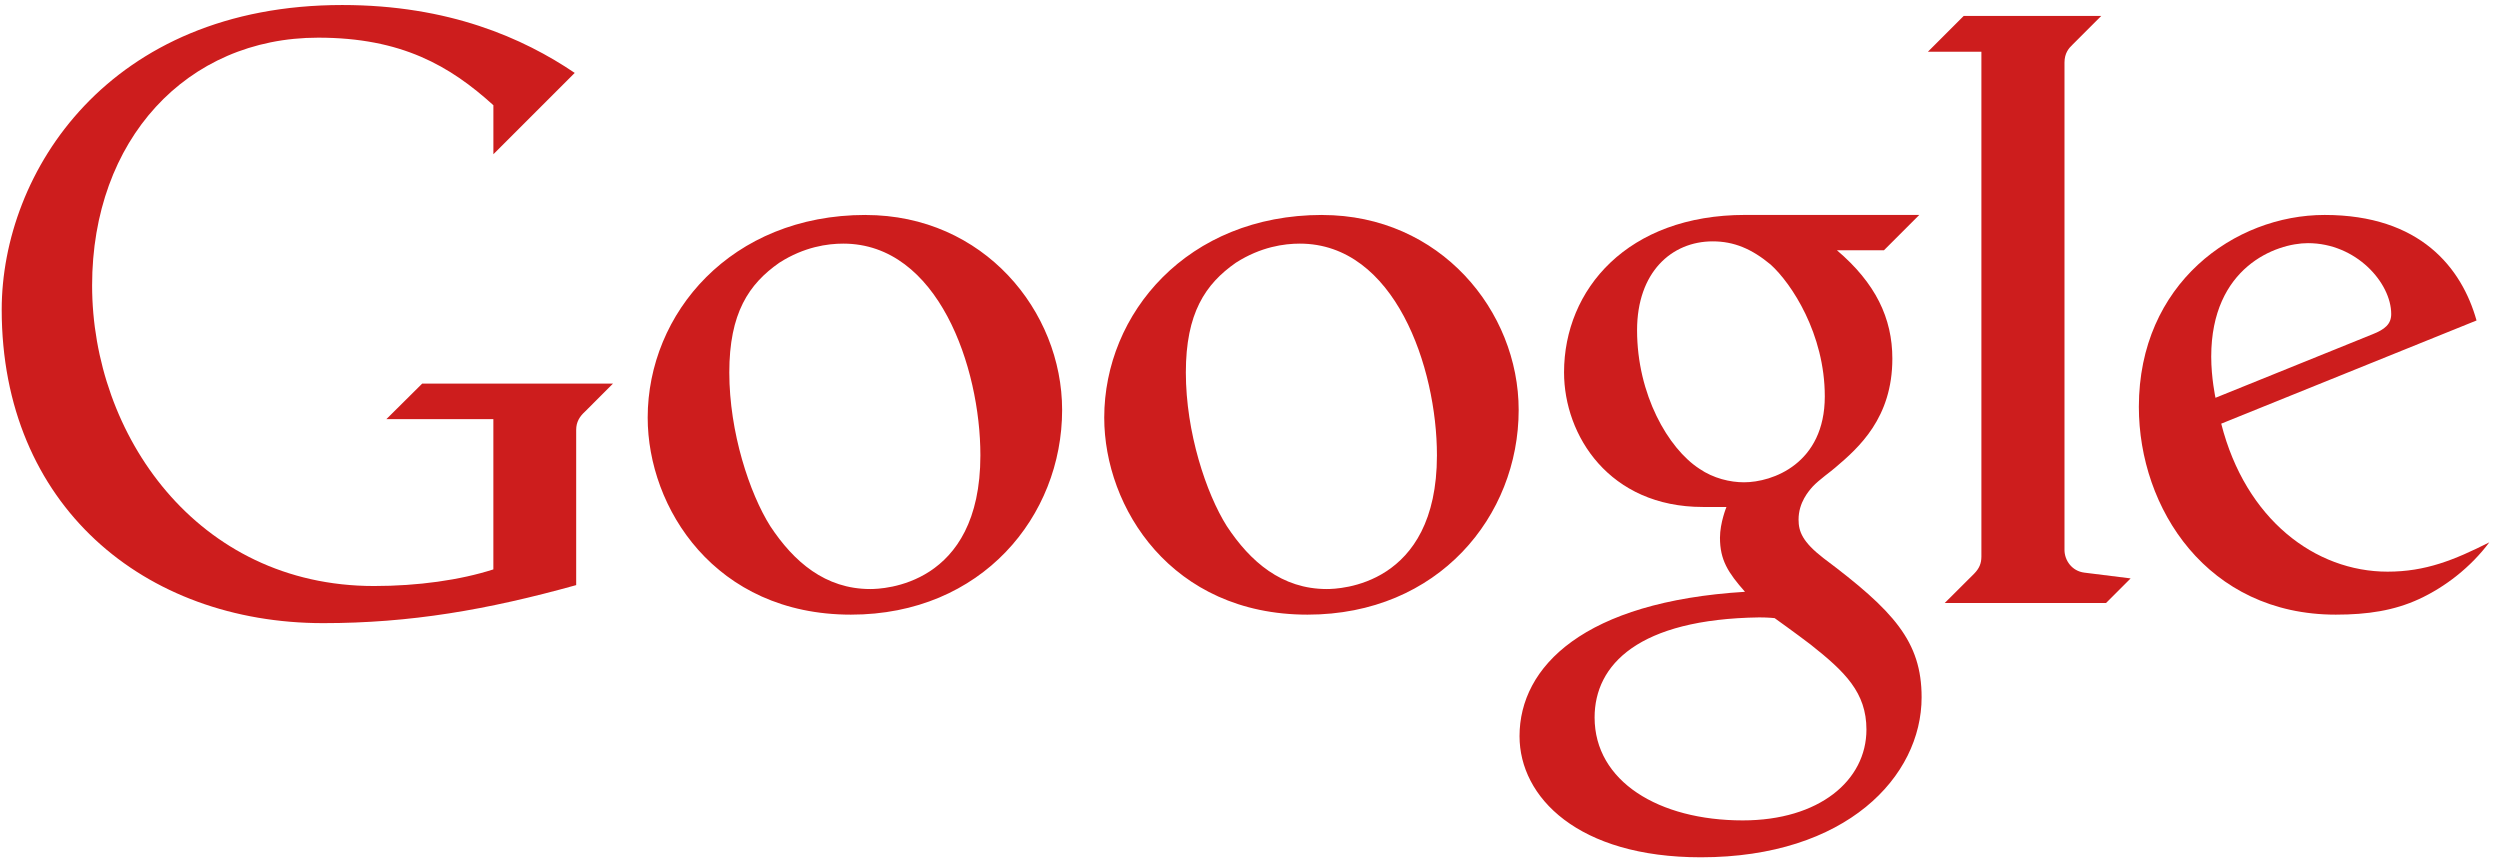
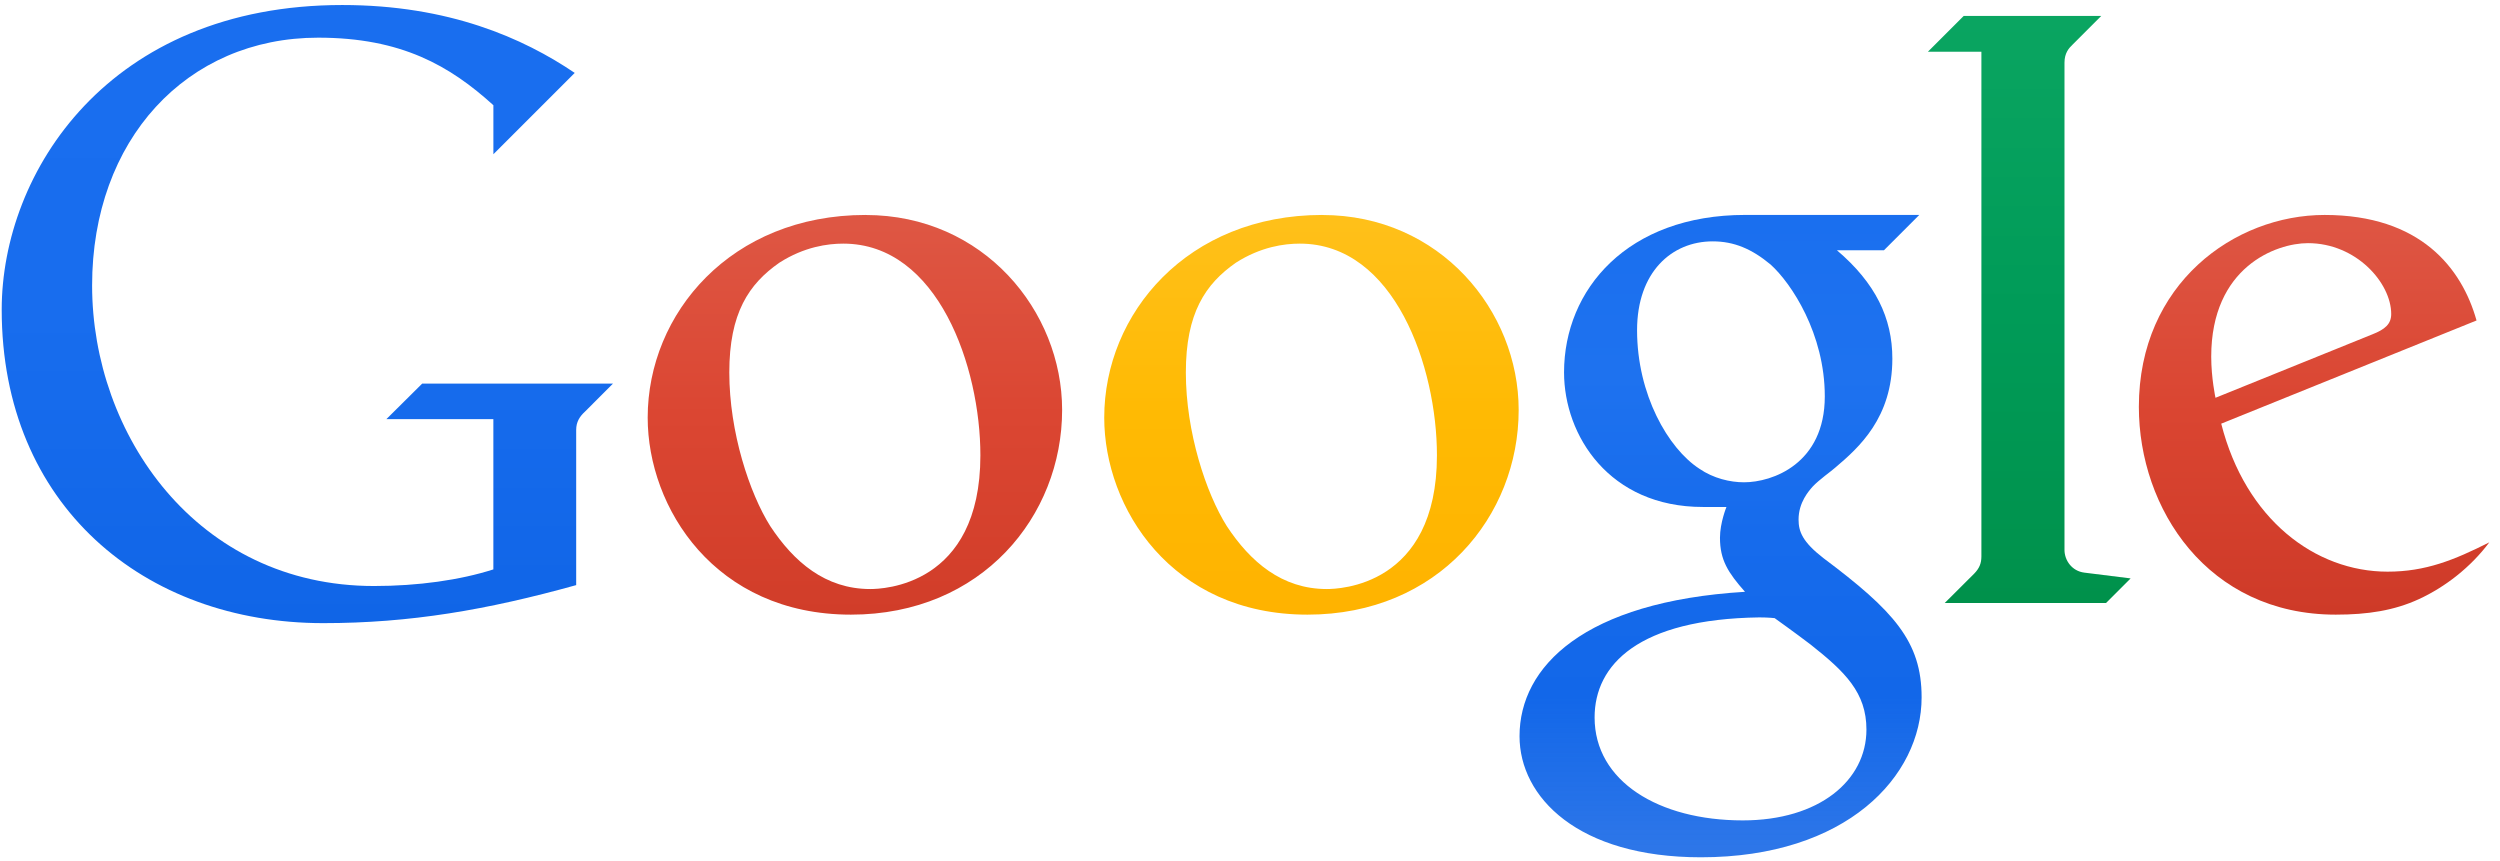
<svg xmlns="http://www.w3.org/2000/svg" width="186px" height="64px" viewBox="0 0 186 64" version="1.1">
-   <defs />
+   <defs>
+     <linearGradient x1="54.91%" y1="-0.269%" x2="54.91%" y2="100.006%" id="linearGradient-1">
+       <stop stop-color="#196EEF" offset="0%" />
+       <stop stop-color="#186DEE" offset="50%" />
+       <stop stop-color="#1065E7" offset="100%" />
+     </linearGradient>
+     <linearGradient x1="51.186%" y1="-0.217%" x2="51.186%" y2="100.059%" id="linearGradient-2">
+       <stop stop-color="#DE5744" offset="0%" />
+       <stop stop-color="#DB4632" offset="50%" />
+       <stop stop-color="#D13D29" offset="100%" />
+     </linearGradient>
+     <linearGradient x1="54.309%" y1="-0.13%" x2="54.309%" y2="100.048%" id="linearGradient-3">
+       <stop stop-color="#1A6FEF" offset="0%" />
+       <stop stop-color="#1E72EF" offset="25%" />
+       <stop stop-color="#166BEC" offset="50%" />
+       <stop stop-color="#1267E9" offset="75%" />
+       <stop stop-color="#1063E5" stop-opacity="0.87" offset="100%" />
+     </linearGradient>
+     <linearGradient x1="49.331%" y1="-0.221%" x2="49.331%" y2="100.108%" id="linearGradient-4">
+       <stop stop-color="#0AA561" offset="0%" />
+       <stop stop-color="#009B58" offset="50%" />
+       <stop stop-color="#00914B" offset="100%" />
+     </linearGradient>
+     <linearGradient x1="52.709%" y1="-0.217%" x2="52.709%" y2="99.846%" id="linearGradient-5">
+       <stop stop-color="#DE5644" offset="0%" />
+       <stop stop-color="#DA4531" offset="50%" />
+       <stop stop-color="#CE3A28" offset="100%" />
+     </linearGradient>
+     <linearGradient x1="51.6%" y1="-0.015%" x2="51.6%" y2="99.846%" id="linearGradient-6">
+       <stop stop-color="#FFC01A" offset="0%" />
+       <stop stop-color="#FFBA03" offset="50%" />
+       <stop stop-color="#FFB300" offset="100%" />
+     </linearGradient>
+   </defs>
  <g id="Page-1" stroke="none" stroke-width="1" fill="none" fill-rule="evenodd">
-     <g id="google" fill="#CD1D1D">
-       <g id="Page-1">
-         <g id="google">
-           <g id="layer1" transform="translate(0.102005, 0.195558)">
-             <path d="M28.644,30.989 L36.604,30.989 L36.604,42.168 C34.12,42.966 30.984,43.404 27.725,43.404 C14.515,43.404 6.751,32.091 6.751,21.043 C6.751,10.208 13.774,2.607 23.571,2.607 C29.771,2.607 33.379,4.707 36.606,7.633 L36.606,11.28 L42.658,5.229 C38.83,2.639 33.287,0.178 25.365,0.178 C7.974,0.178 0.025,12.62 0.025,22.845 C0.025,37.399 10.625,46.166 23.947,46.166 C30.406,46.166 36.141,45.181 42.766,43.337 L42.766,31.787 C42.766,31.197 43.026,30.792 43.414,30.436 L45.504,28.345 L31.308,28.345 L28.644,30.989 L28.644,30.989 Z" id="path4423" />
-             <path d="M64.299,15.797 C54.289,15.797 48.086,23.112 48.086,30.876 C48.086,37.577 53.083,45.534 63.207,45.534 C72.945,45.534 78.92,38.205 78.92,30.305 C78.92,22.946 73.081,15.8 64.299,15.8 L64.299,15.797 L64.299,15.797 Z M62.638,17.93 C69.696,17.93 72.839,27.125 72.839,33.683 C72.839,43.436 65.522,43.629 64.647,43.629 C61.299,43.629 58.959,41.605 57.207,38.951 C55.665,36.505 54.158,31.96 54.158,27.52 C54.158,23.097 55.606,20.937 57.884,19.348 C59.747,18.157 61.492,17.93 62.636,17.93 L62.638,17.93 L62.638,17.93 Z" id="path4425" />
-             <path d="M129.735,15.795 C120.992,15.795 116.263,21.33 116.263,27.51 C116.263,32.215 119.633,37.523 126.587,37.523 L128.346,37.523 C128.346,37.523 127.867,38.687 127.864,39.811 C127.864,41.469 128.46,42.401 129.725,43.834 C117.76,44.563 112.951,49.389 112.951,54.575 C112.951,59.117 117.3,63.587 126.441,63.587 C137.261,63.587 142.866,57.58 142.866,51.684 C142.866,47.528 140.795,45.25 135.552,41.321 C134.01,40.122 133.711,39.359 133.711,38.462 C133.711,37.177 134.479,36.327 134.761,36.006 C135.257,35.482 136.117,34.884 136.439,34.597 C138.2,33.105 140.689,30.895 140.689,26.487 C140.689,23.463 139.431,20.861 136.565,18.424 L140.064,18.424 L142.693,15.795 L129.737,15.795 L129.735,15.795 L129.735,15.795 Z M127.323,17.762 C128.909,17.762 130.234,18.323 131.632,19.487 C133.184,20.885 135.663,24.644 135.663,29.294 C135.663,34.313 131.763,35.687 129.653,35.687 C128.62,35.687 127.382,35.398 126.335,34.681 C124.007,33.171 121.696,29.153 121.696,24.372 C121.696,20.057 124.266,17.762 127.323,17.762 L127.323,17.762 L127.323,17.762 Z M130.785,45.739 C131.452,45.739 131.931,45.793 131.931,45.793 C131.931,45.793 133.505,46.918 134.605,47.758 C137.165,49.782 138.761,51.328 138.761,54.084 C138.761,57.872 135.248,60.842 129.557,60.842 C123.31,60.842 118.536,57.934 118.536,53.184 C118.536,49.25 121.808,45.865 130.785,45.739 L130.785,45.739 L130.785,45.739 Z" id="path4429" />
-             <path d="M144.586,44.667 L156.587,44.667 L158.416,42.838 L154.974,42.408 C154.047,42.294 153.496,41.494 153.496,40.718 L153.496,4.465 C153.496,3.751 153.827,3.385 154.069,3.153 L156.234,0.988 L145.999,0.988 L143.335,3.652 L147.314,3.652 L147.314,41.205 C147.314,41.738 147.146,42.102 146.785,42.475 L144.586,44.667 L144.586,44.667 Z" id="path4433" />
-             <path d="M172.849,15.797 C166.148,15.797 159.029,20.905 159.029,30.075 C159.029,37.649 164.137,45.534 173.68,45.534 C176.059,45.534 178.019,45.227 179.855,44.385 C181.824,43.478 183.72,42.005 185.103,40.154 C182.491,41.472 180.361,42.336 177.532,42.336 C172.155,42.336 166.971,38.457 165.157,31.325 L184.152,23.648 C183.055,19.736 179.961,15.797 172.852,15.797 L172.849,15.797 L172.849,15.797 Z M171.609,17.895 C175.204,17.895 177.804,20.853 177.804,23.168 C177.804,23.917 177.334,24.313 176.405,24.678 L164.73,29.4 C164.73,29.4 164.413,27.93 164.413,26.341 C164.413,19.677 169.232,17.895 171.609,17.895 L171.609,17.895 L171.609,17.895 Z" id="path4435" />
-             <path d="M98.266,15.797 C88.256,15.797 82.053,23.112 82.053,30.876 C82.053,37.577 87.05,45.534 97.174,45.534 C106.912,45.534 112.887,38.205 112.887,30.305 C112.887,22.946 107.048,15.8 98.266,15.8 L98.266,15.797 L98.266,15.797 Z M96.605,17.93 C103.663,17.93 106.806,27.125 106.806,33.683 C106.806,43.436 99.489,43.629 98.614,43.629 C95.266,43.629 92.926,41.605 91.174,38.951 C89.632,36.505 88.125,31.96 88.125,27.52 C88.125,23.097 89.573,20.937 91.851,19.348 C93.714,18.157 95.459,17.93 96.603,17.93 L96.605,17.93 L96.605,17.93 Z" id="path4439" />
-           </g>
-         </g>
+     <g id="google">
+       <g id="layer1" transform="translate(0.102005, 0.195558)">
+         <path d="M28.644,30.989 L36.604,30.989 L36.604,42.168 C34.12,42.966 30.984,43.404 27.725,43.404 C14.515,43.404 6.751,32.091 6.751,21.043 C6.751,10.208 13.774,2.607 23.571,2.607 C29.771,2.607 33.379,4.707 36.606,7.633 L36.606,11.28 L42.658,5.229 C38.83,2.639 33.287,0.178 25.365,0.178 C7.974,0.178 0.025,12.62 0.025,22.845 C0.025,37.399 10.625,46.166 23.947,46.166 C30.406,46.166 36.141,45.181 42.766,43.337 L42.766,31.787 C42.766,31.197 43.026,30.792 43.414,30.436 L45.504,28.345 L31.308,28.345 L28.644,30.989 Z" id="path4423" fill="url(#linearGradient-1)" />
+         <path d="M64.299,15.797 C54.289,15.797 48.086,23.112 48.086,30.876 C48.086,37.577 53.083,45.534 63.207,45.534 C72.945,45.534 78.92,38.205 78.92,30.305 C78.92,22.946 73.081,15.8 64.299,15.8 L64.299,15.797 Z M62.638,17.93 C69.696,17.93 72.839,27.125 72.839,33.683 C72.839,43.436 65.522,43.629 64.647,43.629 C61.299,43.629 58.959,41.605 57.207,38.951 C55.665,36.505 54.158,31.96 54.158,27.52 C54.158,23.097 55.606,20.937 57.884,19.348 C59.747,18.157 61.492,17.93 62.636,17.93 L62.638,17.93 Z" id="path4425" fill="url(#linearGradient-2)" />
+         <path d="M129.735,15.795 C120.992,15.795 116.263,21.33 116.263,27.51 C116.263,32.215 119.633,37.523 126.587,37.523 L128.346,37.523 C128.346,37.523 127.867,38.687 127.864,39.811 C127.864,41.469 128.46,42.401 129.725,43.834 C117.76,44.563 112.951,49.389 112.951,54.575 C112.951,59.117 117.3,63.587 126.441,63.587 C137.261,63.587 142.866,57.58 142.866,51.684 C142.866,47.528 140.795,45.25 135.552,41.321 C134.01,40.122 133.711,39.359 133.711,38.462 C133.711,37.177 134.479,36.327 134.761,36.006 C135.257,35.482 136.117,34.884 136.439,34.597 C138.2,33.105 140.689,30.895 140.689,26.487 C140.689,23.463 139.431,20.861 136.565,18.424 L140.064,18.424 L142.693,15.795 L129.737,15.795 L129.735,15.795 Z M127.323,17.762 C128.909,17.762 130.234,18.323 131.632,19.487 C133.184,20.885 135.663,24.644 135.663,29.294 C135.663,34.313 131.763,35.687 129.653,35.687 C128.62,35.687 127.382,35.398 126.335,34.681 C124.007,33.171 121.696,29.153 121.696,24.372 C121.696,20.057 124.266,17.762 127.323,17.762 L127.323,17.762 Z M130.785,45.739 C131.452,45.739 131.931,45.793 131.931,45.793 C131.931,45.793 133.505,46.918 134.605,47.758 C137.165,49.782 138.761,51.328 138.761,54.084 C138.761,57.872 135.248,60.842 129.557,60.842 C123.31,60.842 118.536,57.934 118.536,53.184 C118.536,49.25 121.808,45.865 130.785,45.739 L130.785,45.739 Z" id="path4429" fill="url(#linearGradient-3)" />
+         <path d="M144.586,44.667 L156.587,44.667 L158.416,42.838 L154.974,42.408 C154.047,42.294 153.496,41.494 153.496,40.718 L153.496,4.465 C153.496,3.751 153.827,3.385 154.069,3.153 L156.234,0.988 L145.999,0.988 L143.335,3.652 L147.314,3.652 L147.314,41.205 C147.314,41.738 147.146,42.102 146.785,42.475 L144.586,44.667 Z" id="path4433" fill="url(#linearGradient-4)" />
+         <path d="M172.849,15.797 C166.148,15.797 159.029,20.905 159.029,30.075 C159.029,37.649 164.137,45.534 173.68,45.534 C176.059,45.534 178.019,45.227 179.855,44.385 C181.824,43.478 183.72,42.005 185.103,40.154 C182.491,41.472 180.361,42.336 177.532,42.336 C172.155,42.336 166.971,38.457 165.157,31.325 L184.152,23.648 C183.055,19.736 179.961,15.797 172.852,15.797 L172.849,15.797 Z M171.609,17.895 C175.204,17.895 177.804,20.853 177.804,23.168 C177.804,23.917 177.334,24.313 176.405,24.678 L164.73,29.4 C164.73,29.4 164.413,27.93 164.413,26.341 C164.413,19.677 169.232,17.895 171.609,17.895 L171.609,17.895 Z" id="path4435" fill="url(#linearGradient-5)" />
+         <path d="M98.266,15.797 C88.256,15.797 82.053,23.112 82.053,30.876 C82.053,37.577 87.05,45.534 97.174,45.534 C106.912,45.534 112.887,38.205 112.887,30.305 C112.887,22.946 107.048,15.8 98.266,15.8 L98.266,15.797 Z M96.605,17.93 C103.663,17.93 106.806,27.125 106.806,33.683 C106.806,43.436 99.489,43.629 98.614,43.629 C95.266,43.629 92.926,41.605 91.174,38.951 C89.632,36.505 88.125,31.96 88.125,27.52 C88.125,23.097 89.573,20.937 91.851,19.348 C93.714,18.157 95.459,17.93 96.603,17.93 L96.605,17.93 Z" id="path4439" fill="url(#linearGradient-6)" />
      </g>
    </g>
  </g>
</svg>
